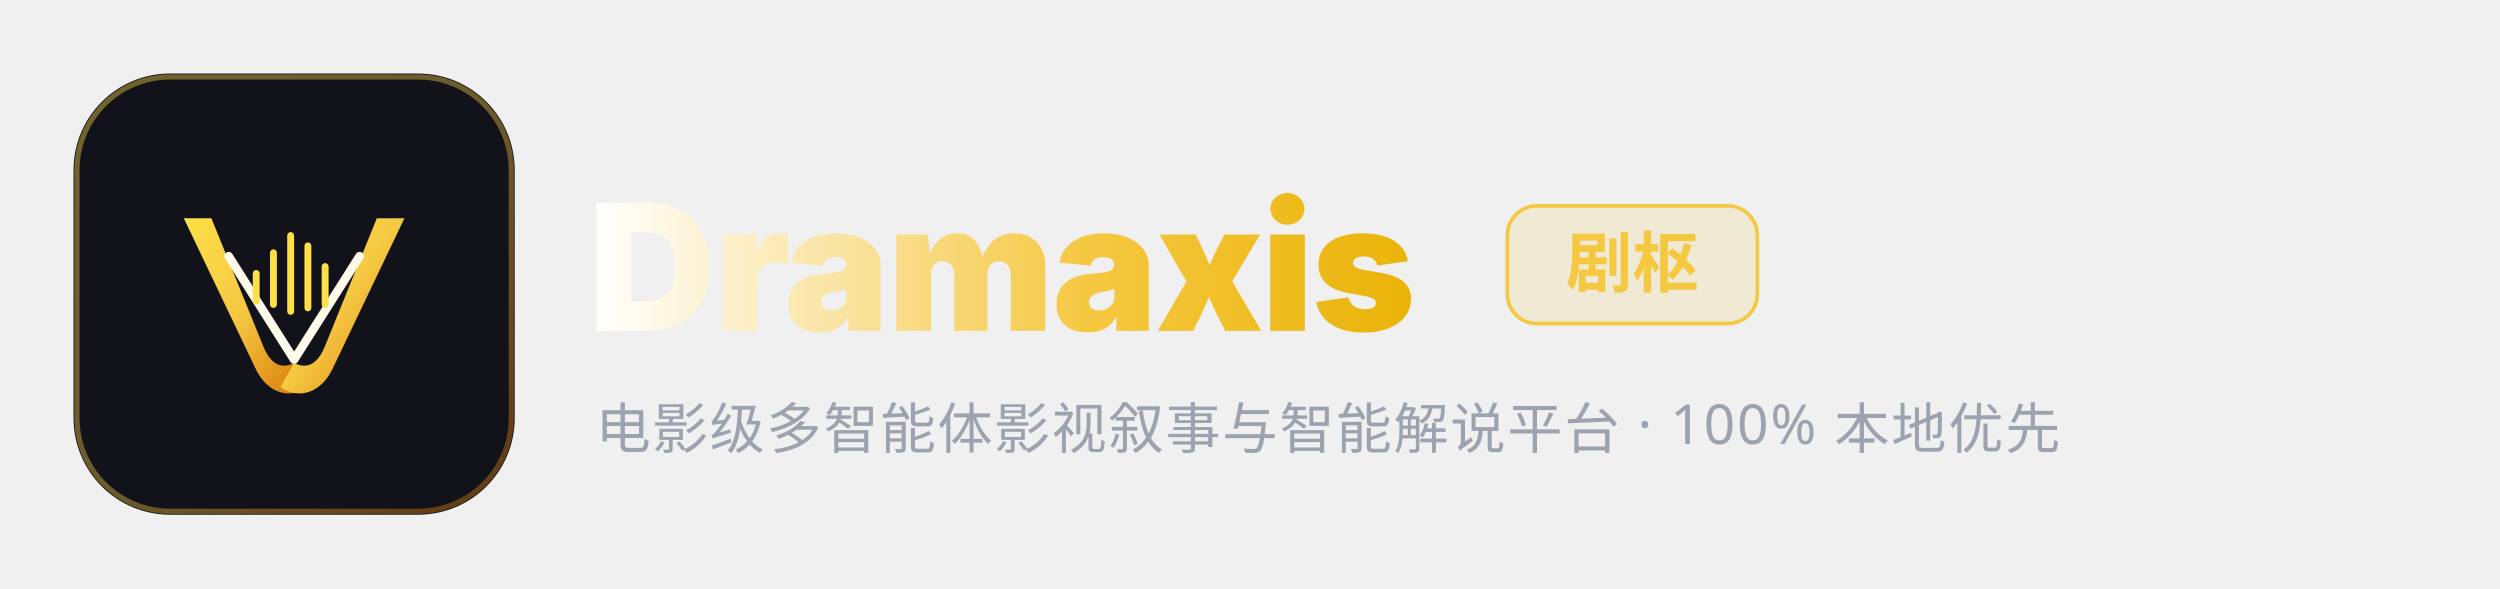
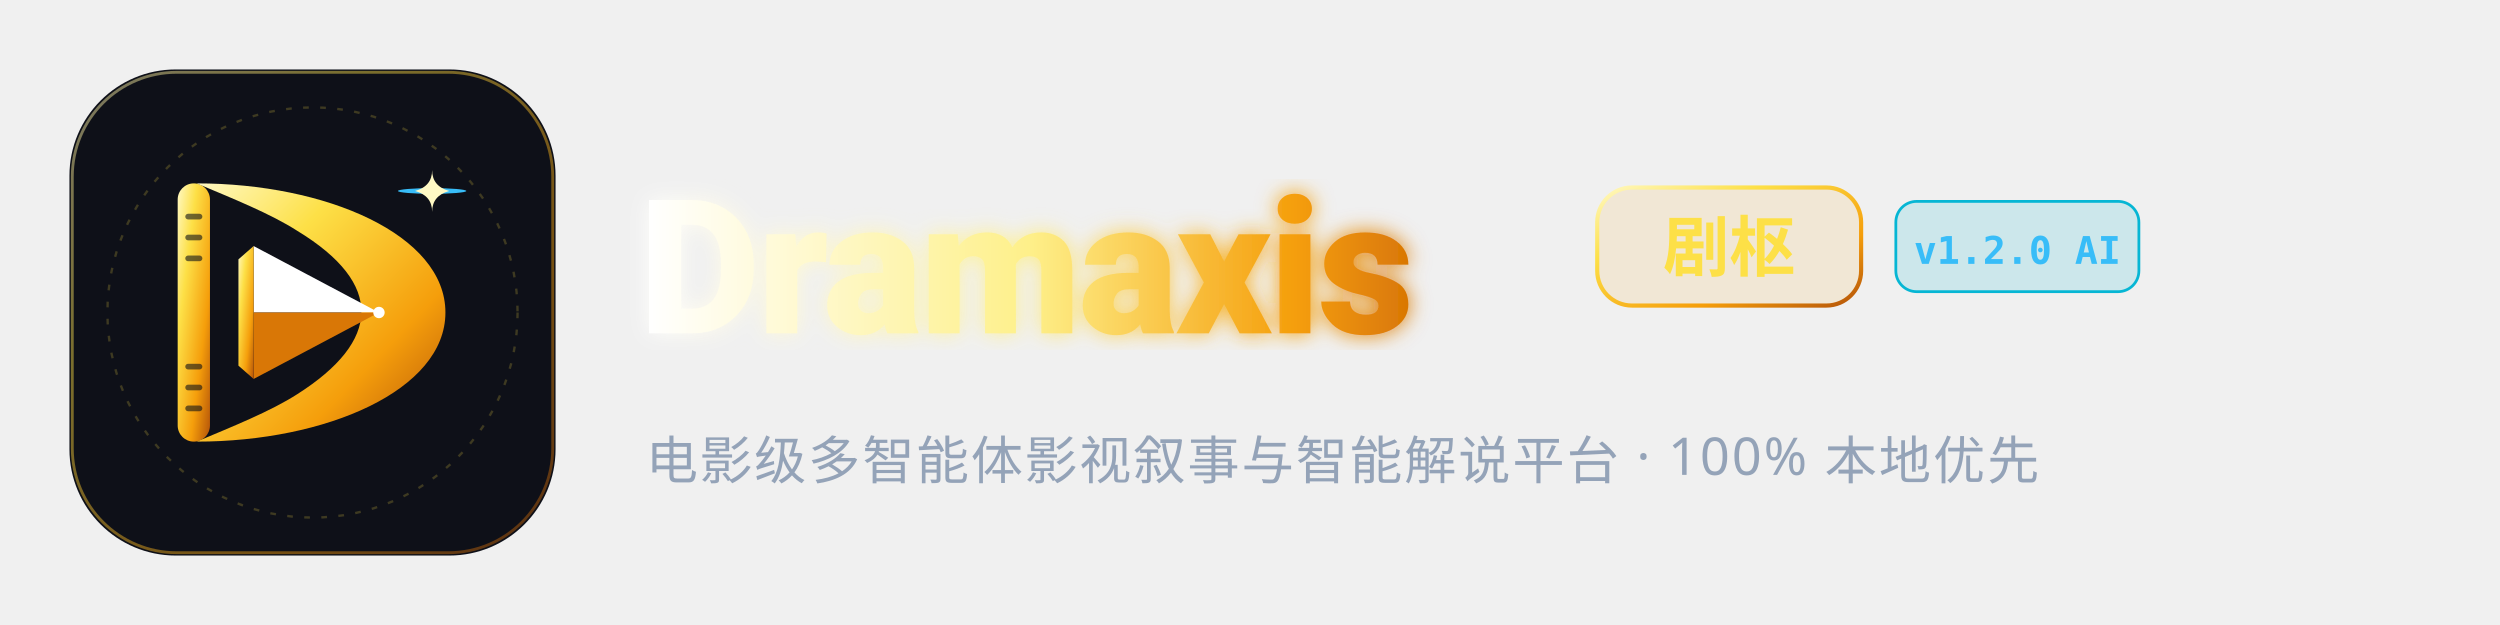
- <svg xmlns="http://www.w3.org/2000/svg" viewBox="0 0 680 160" role="img" aria-label="Dramaxis horizontal logo">
+ <svg xmlns="http://www.w3.org/2000/svg" viewBox="0 0 720 180" role="img" aria-label="Dramaxis (剧枢) Horizontal Brand Logo">
  <defs>
-     <linearGradient id="hzGold" x1="0%" y1="0%" x2="100%" y2="100%">
-       <stop offset="0%" stop-color="#FDE047" />
-       <stop offset="50%" stop-color="#F5C842" />
+     <linearGradient id="hzGoldMain" x1="0%" y1="0%" x2="100%" y2="100%">
+       <stop offset="0%" stop-color="#FFF9C4" />
+       <stop offset="30%" stop-color="#FDE047" />
+       <stop offset="70%" stop-color="#F59E0B" />
+       <stop offset="100%" stop-color="#B45309" />
+     </linearGradient>
+     <linearGradient id="hzTextGrad" x1="0%" y1="0%" x2="100%" y2="0%">
+       <stop offset="0%" stop-color="#FFFFFF" />
+       <stop offset="50%" stop-color="#FEF08A" />
+       <stop offset="85%" stop-color="#F59E0B" />
      <stop offset="100%" stop-color="#D97706" />
    </linearGradient>
-     <linearGradient id="hzTextGold" x1="0%" y1="0%" x2="100%" y2="0%">
-       <stop offset="0%" stop-color="#FFFFFF" />
-       <stop offset="60%" stop-color="#F5C842" />
-       <stop offset="100%" stop-color="#EAB308" />
+     <linearGradient id="hzAuroraLine" x1="0%" y1="0%" x2="100%" y2="0%">
+       <stop offset="0%" stop-color="#38BDF8" />
+       <stop offset="50%" stop-color="#818CF8" />
+       <stop offset="100%" stop-color="#F59E0B" />
    </linearGradient>
-     <filter id="glow">
-       <feGaussianBlur stdDeviation="2" result="blur" />
+     <filter id="hzGlow">
+       <feGaussianBlur stdDeviation="3" result="blur" />
      <feMerge>
        <feMergeNode in="blur" />
        <feMergeNode in="SourceGraphic" />
      </feMerge>
    </filter>
  </defs>
-   <g transform="translate(20, 20) scale(0.46875)">
-     <rect width="256" height="256" rx="56" ry="56" fill="#12131A" />
-     <rect x="2" y="2" width="252" height="252" rx="54" ry="54" fill="none" stroke="url(#hzGold)" stroke-width="3" opacity="0.4" />
-     <g transform="translate(128 126)">
-       <path d="M -64 -42 L -22 46 C -16 58 -4 64 8 56 L 0 42 C -8 46 -14 42 -18 32 L -48 -42 Z" fill="url(#hzGold)" />
-       <path d="M 64 -42 L 22 46 C 16 58 4 64 -8 56 L 0 42 C 8 46 14 42 18 32 L 48 -42 Z" fill="url(#hzGold)" />
-       <path d="M -38 -20 L 0 40 L 38 -20" fill="none" stroke="#FFFBEB" stroke-width="5" stroke-linecap="round" stroke-linejoin="round" />
-       <g fill="#FDE047">
-         <rect x="-24" y="-12" width="4" height="20" rx="2" />
-         <rect x="-14" y="-24" width="4" height="34" rx="2" />
-         <rect x="-4" y="-34" width="4" height="48" rx="2" />
-         <rect x="6" y="-28" width="4" height="40" rx="2" />
-         <rect x="16" y="-16" width="4" height="26" rx="2" />
-       </g>
+   <g transform="translate(20, 20) scale(0.2734375)">
+     <rect width="512" height="512" rx="112" ry="112" fill="#0E1018" />
+     <rect x="3" y="3" width="506" height="506" rx="110" ry="110" fill="none" stroke="url(#hzGoldMain)" stroke-width="3" opacity="0.45" />
+     <circle cx="256" cy="256" r="216" fill="none" stroke="#FDE047" stroke-width="2.5" stroke-dasharray="6 12" opacity="0.2" />
+     <rect x="114" y="120" width="34" height="272" rx="17" fill="url(#hzGoldMain)" />
+     <g fill="#0E1018" opacity="0.6">
+       <rect x="122" y="152" width="18" height="6" rx="3" />
+       <rect x="122" y="174" width="18" height="6" rx="3" />
+       <rect x="122" y="196" width="18" height="6" rx="3" />
+       <rect x="122" y="310" width="18" height="6" rx="3" />
+       <rect x="122" y="332" width="18" height="6" rx="3" />
+       <rect x="122" y="354" width="18" height="6" rx="3" />
+     </g>
+     <path d="M 134 120               C 270 120, 396 174, 396 256               C 396 338, 270 392, 134 392              C 172 376, 212 360, 240 342              C 328 286, 332 226, 240 170              C 212 152, 172 136, 134 120 Z" fill="url(#hzGoldMain)" />
+     <path d="M 194 186 L 326 256 L 194 256 Z" fill="#FFFFFF" />
+     <path d="M 194 256 L 326 256 L 194 326 Z" fill="#D97706" />
+     <path d="M 178 200 L 194 186 L 194 326 L 178 312 Z" fill="url(#hzGoldMain)" />
+     <circle cx="326" cy="256" r="6" fill="#FFFFFF" />
+     <g transform="translate(382, 128)">
+       <ellipse cx="0" cy="0" rx="36" ry="3" fill="#38BDF8" />
+       <path d="M 0 -22 Q 0 -5 18 0 Q 0 5 0 22 Q 0 5 -18 0 Q 0 -5 0 -22 Z" fill="#FFF9C4" />
    </g>
  </g>
-   <g transform="translate(160, 42)">
-     <text x="0" y="48" font-family="Inter, -apple-system, BlinkMacSystemFont, 'Segoe UI', Roboto, sans-serif" font-size="48" font-weight="900" letter-spacing="-0.5" fill="url(#hzTextGold)">Dramaxis</text>
-     <rect x="250" y="14" width="68" height="32" rx="8" fill="#F5C842" fill-opacity="0.15" stroke="#F5C842" stroke-width="1" />
-     <text x="284" y="36" font-family="'PingFang SC', 'Microsoft YaHei', sans-serif" font-size="18" font-weight="700" fill="#F5C842" text-anchor="middle">剧枢</text>
-     <text x="2" y="80" font-family="'PingFang SC', 'Microsoft YaHei', sans-serif" font-size="15" font-weight="500" fill="#9CA3AF" letter-spacing="0.5">电影级多智能体影视叙事与智能解说平台 · 100% 本地优先</text>
+   <g transform="translate(184, 40)">
+     <text x="0" y="56" font-family="system-ui, -apple-system, BlinkMacSystemFont, 'Segoe UI', Roboto, 'Helvetica Neue', sans-serif" font-size="54" font-weight="900" letter-spacing="-0.8" fill="url(#hzTextGrad)" filter="url(#hzGlow)">Dramaxis</text>
+     <g transform="translate(276, 14)">
+       <rect x="0" y="0" width="76" height="34" rx="10" fill="#F59E0B" fill-opacity="0.12" stroke="url(#hzGoldMain)" stroke-width="1.2" />
+       <text x="38" y="24" font-family="'PingFang SC', 'Noto Sans SC', 'Microsoft YaHei', sans-serif" font-size="19" font-weight="800" fill="#FDE047" text-anchor="middle">剧枢</text>
+     </g>
+     <g transform="translate(362, 18)">
+       <rect x="0" y="0" width="70" height="26" rx="6" fill="#06B6D4" fill-opacity="0.15" stroke="#06B6D4" stroke-width="0.8" />
+       <text x="35" y="18" font-family="ui-monospace, SFMono-Regular, Menlo, monospace" font-size="11" font-weight="700" fill="#38BDF8" text-anchor="middle">v1.2.0 AI</text>
+     </g>
+     <line x1="0" y1="74" x2="480" y2="74" stroke="url(#hzAuroraLine)" stroke-width="1.2" opacity="0.6" />
+     <text x="2" y="98" font-family="'PingFang SC', 'Noto Sans SC', 'Microsoft YaHei', sans-serif" font-size="15" font-weight="500" letter-spacing="0.6" fill="#94A3B8">电影级多智能体影视叙事与智能解说平台 · 100% 本地优先</text>
  </g>
</svg>
